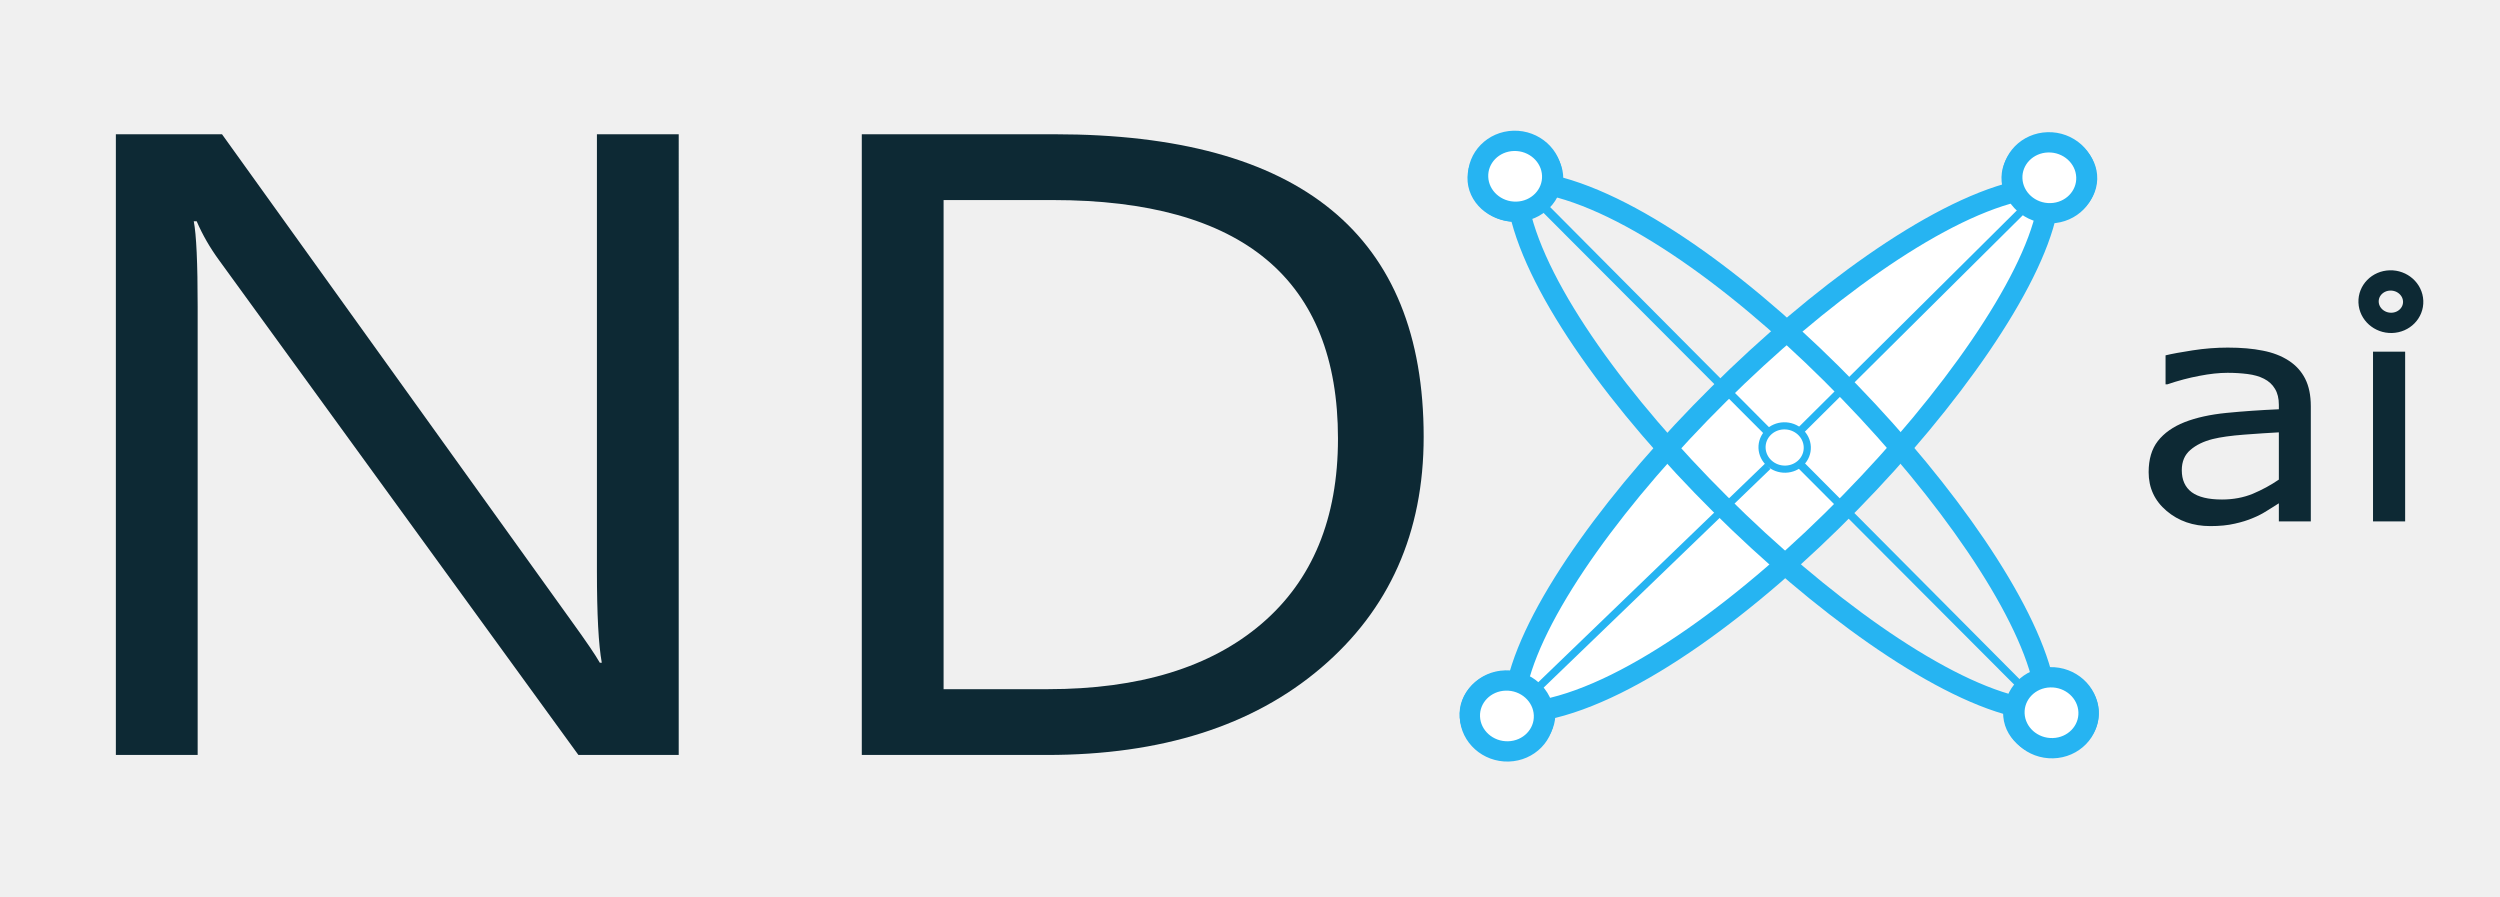
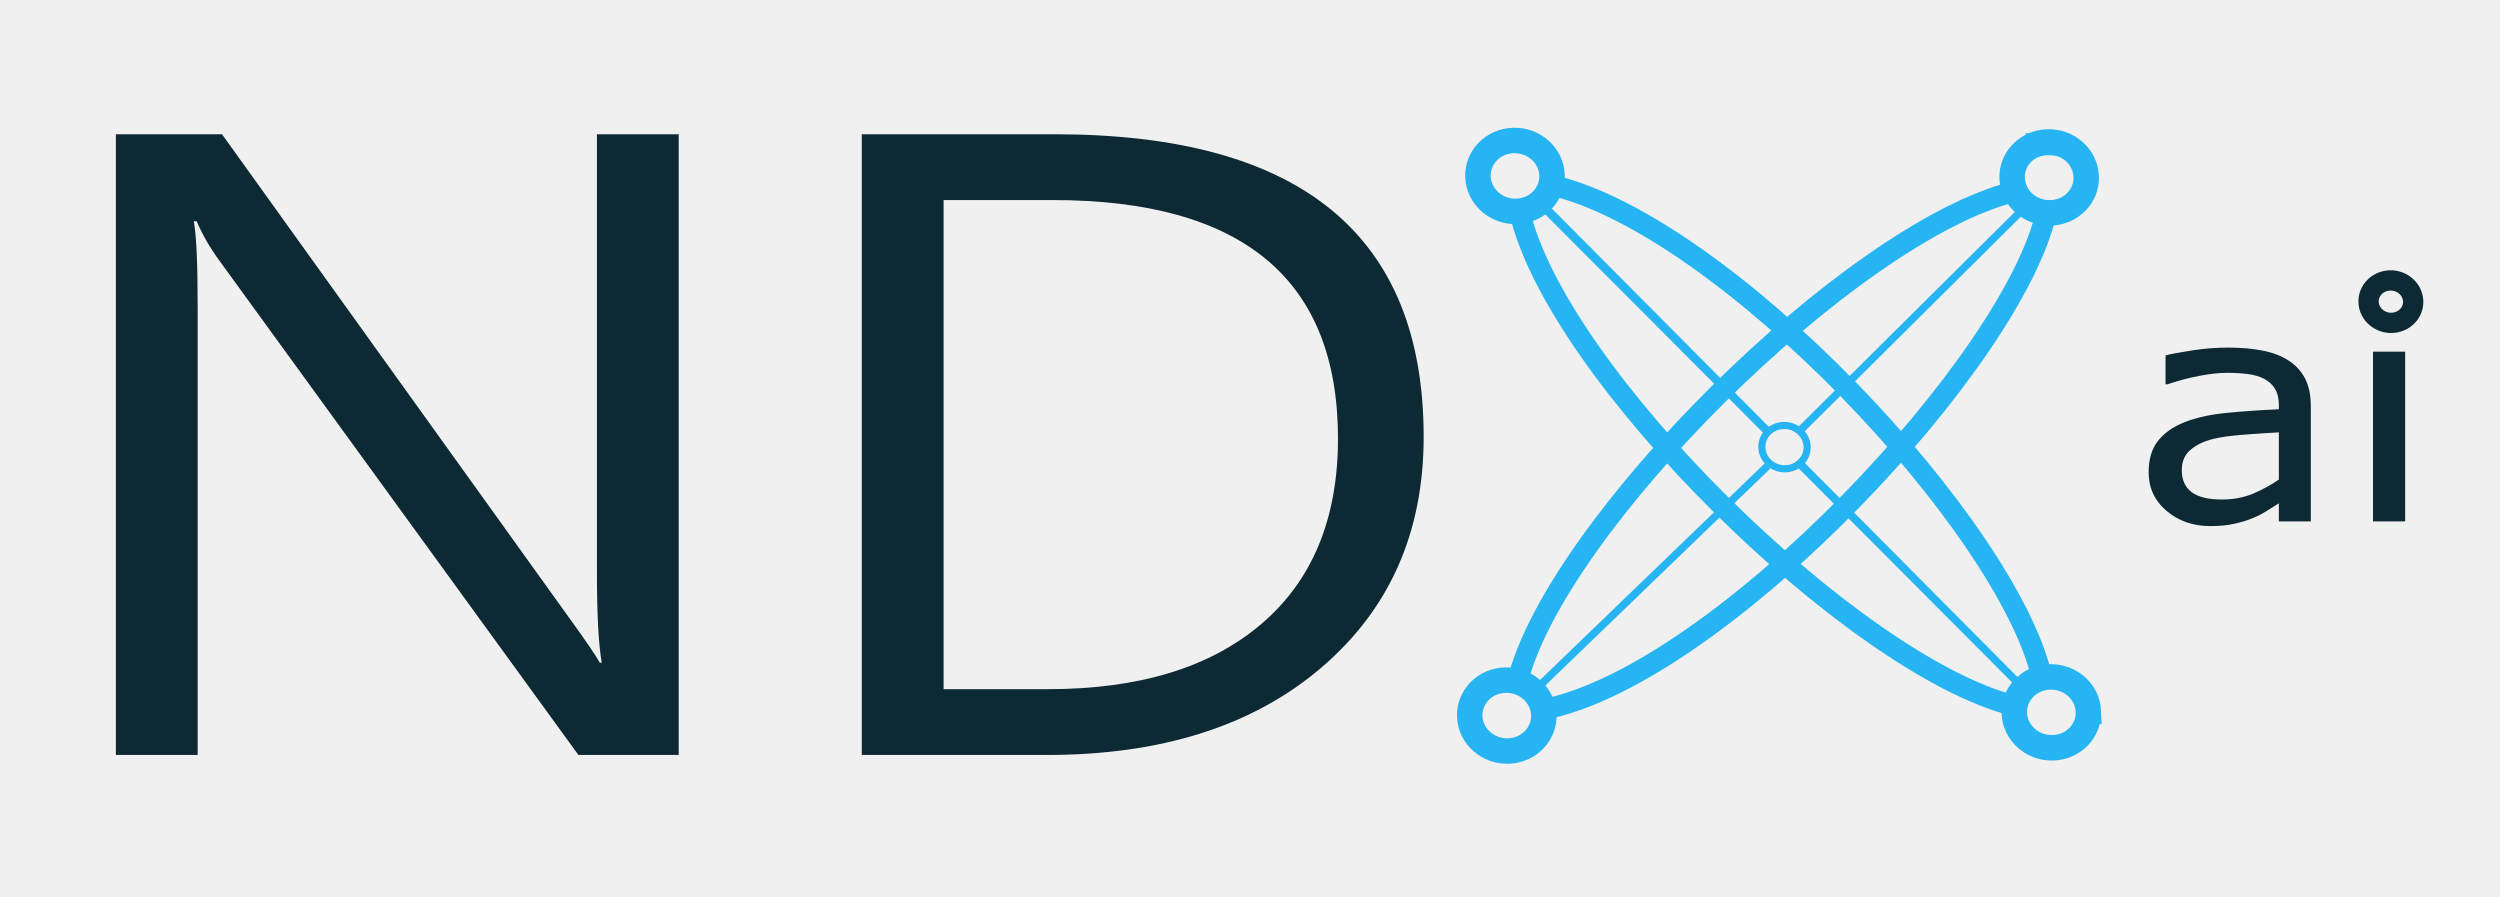
- <svg xmlns="http://www.w3.org/2000/svg" width="145mm" height="52mm" viewBox="0 0 145 52" version="1.1" id="svg8">
+ <svg xmlns="http://www.w3.org/2000/svg" width="145mm" height="52mm" viewBox="0 0 145 52" version="1.1" id="svg8" xml:space="preserve">
  <defs id="defs2" />
  <g id="layer1">
    <g id="g868" transform="matrix(0.2645833,0,0,0.2645833,59.33519,48.77804)">
-       <path id="path847" style="fill:#ffffff;fill-opacity:1;stroke:#26b4f2;stroke-width:4.552;stroke-miterlimit:4;stroke-dasharray:none;stroke-opacity:1" d="m 225.416,-152.546 a 8.222,7.248 1.1278296e-6 0 0 -1.076,0.012 8.222,7.248 1.1278296e-6 0 0 -7.549,7.797 8.222,7.248 1.1278296e-6 0 0 0.699,2.406 c -36.087,8.926 -100.772,73.609 -109.09,107.574 a 8.222,7.248 1.1278296e-6 0 0 -1.777,-0.256 8.222,7.248 1.1278296e-6 0 0 -1.074,0.012 8.222,7.248 1.1278296e-6 0 0 -7.549,7.797 8.222,7.248 1.1278296e-6 0 0 8.844,6.654 8.222,7.248 1.1278296e-6 0 0 7.549,-7.797 8.222,7.248 1.1278296e-6 0 0 -0.055,-0.436 c 38.806,-7.87 103.344,-77.028 110.078,-109.295 a 8.222,7.248 1.1278296e-6 0 0 1.219,-0.006 8.222,7.248 1.1278296e-6 0 0 7.549,-7.797 8.222,7.248 1.1278296e-6 0 0 -7.768,-6.666 z" />
-       <path id="path847-2" style="fill:none;fill-opacity:1;stroke:#26b4f2;stroke-width:4.552;stroke-miterlimit:4;stroke-dasharray:none;stroke-opacity:1" d="m 108.121,-152.532 c -0.278,-0.005 -0.559,-1.7e-4 -0.842,0.019 -4.527,0.315 -7.906,3.807 -7.549,7.797 0.358,3.99 4.317,6.97 8.844,6.654 0.094,-0.006 0.187,-0.014 0.279,-0.023 7.883,35.456 73.325,99.739 108.459,108.52 a 8.222,7.248 1.1278296e-6 0 0 -0.16,2.104 8.222,7.248 1.1278296e-6 0 0 8.844,6.654 8.222,7.248 1.1278296e-6 0 0 7.549,-7.795 8.222,7.248 1.1278296e-6 0 0 -8.844,-6.654 8.222,7.248 1.1278296e-6 0 0 -1.111,0.145 c -7.657,-33.078 -69.523,-99.586 -107.639,-108.582 0.176,-0.692 0.239,-1.418 0.172,-2.162 -0.335,-3.741 -3.836,-6.594 -8.002,-6.676 z" />
-       <path id="path899-3" style="fill:none;stroke:#26b4f2;stroke-width:1.669;stroke-linecap:butt;stroke-linejoin:miter;stroke-miterlimit:4;stroke-dasharray:none;stroke-opacity:1" d="m 111.991,-141.36 -0.113,0.15 1.672,1.785 45.453,45.557 3.873,3.881 a 5.58,4.919 1.0152707e-6 0 1 0.113,-0.084 z m 58.342,58.674 a 5.58,4.919 1.0152707e-6 0 1 -0.096,0.078 l 50.867,50.984 z" />
      <path d="M -75.476,-18.86 H -97.463 L -176.233,-127.315 q -2.989,-4.08 -4.91,-8.54 h -0.64 q 0.854,4.365 0.854,18.693 v 98.302 h -17.931 V -154.927 h 23.268 l 76.635,106.747 q 4.803,6.642 6.191,9.109 h 0.427 q -1.067,-5.883 -1.067,-20.021 v -95.835 h 17.931 z m 40.132,0 V -154.927 H 6.923 q 80.904,0 80.904,66.326 0,31.502 -22.521,50.669 -22.414,19.072 -60.091,19.072 z M -17.412,-140.504 V -33.282 H 5.429 q 30.099,0 46.856,-14.328 16.757,-14.328 16.757,-40.611 0,-52.282 -62.546,-52.282 z" id="text1223" style="font-size:217.523px;line-height:1.25;font-family:'Segoe UI';-inkscape-font-specification:'Segoe UI';fill:#0d2934;fill-opacity:1;stroke:none;stroke-width:0;stroke-opacity:1" aria-label="ND" />
      <path d="m 282.3,-70.065 h -7.005 v -3.963 c -0.624,0.377 -1.473,0.91 -2.547,1.599 -1.049,0.666 -2.073,1.199 -3.072,1.599 -1.174,0.511 -2.522,0.932 -4.046,1.266 -1.523,0.355 -3.309,0.533 -5.357,0.533 -3.771,0 -6.968,-1.11 -9.59,-3.33 -2.622,-2.22 -3.933,-5.051 -3.933,-8.492 0,-2.82 0.674,-5.095 2.023,-6.827 1.374,-1.754 3.322,-3.13 5.844,-4.13 2.547,-0.999 5.607,-1.676 9.178,-2.031 3.571,-0.355 7.405,-0.622 11.501,-0.799 v -0.966 c 0,-1.421 -0.287,-2.598 -0.862,-3.53 -0.549,-0.932 -1.349,-1.665 -2.398,-2.198 -0.999,-0.511 -2.198,-0.855 -3.596,-1.032 -1.399,-0.178 -2.86,-0.266 -4.383,-0.266 -1.848,0 -3.908,0.222 -6.181,0.666 -2.273,0.422 -4.62,1.043 -7.043,1.865 h -0.375 v -6.361 c 1.374,-0.333 3.359,-0.699 5.956,-1.099 2.597,-0.4 5.157,-0.599 7.68,-0.599 2.947,0 5.507,0.222 7.68,0.666 2.198,0.422 4.096,1.155 5.694,2.198 1.573,1.021 2.772,2.342 3.596,3.963 0.824,1.621 1.236,3.63 1.236,6.028 z m -7.005,-9.158 v -10.357 c -2.148,0.111 -4.683,0.278 -7.605,0.5 -2.897,0.222 -5.195,0.544 -6.893,0.966 -2.023,0.511 -3.659,1.31 -4.907,2.398 -1.249,1.066 -1.873,2.542 -1.873,4.429 0,2.131 0.724,3.741 2.173,4.829 1.448,1.066 3.659,1.599 6.631,1.599 2.472,0 4.733,-0.422 6.78,-1.266 2.048,-0.866 3.946,-1.898 5.694,-3.097 z m 20.148,-34.109 0.044,-0.16 v 0.126 l 0.046,0.08 z m 7.536,43.267 h -7.043 v -37.199 h 7.043 z" id="text1227" style="font-size:76.346px;line-height:1.25;fill:#0d2934;fill-opacity:1;stroke:none;stroke-width:0.827;stroke-opacity:1" aria-label="ai" />
-       <path id="circle835-5-9" style="display:inline;fill:#ffffff;stroke:#26b4f2;stroke-width:4.447" d="m 233.098,-145.603 a 8.13,7.77 7.257 0 1 -7.799,7.99 8.13,7.77 7.257 0 1 -8.437,-7.556 8.13,7.77 7.257 0 1 7.799,-7.99 8.13,7.77 7.257 0 1 8.437,7.556 z" />
-       <path id="circle835-5-9-8" style="display:inline;fill:#ffffff;stroke:#26b4f2;stroke-width:4.447" d="m 115.997,-145.926 a 8.13,7.77 7.257 0 1 -7.799,7.99 8.13,7.77 7.257 0 1 -8.437,-7.556 8.13,7.77 7.257 0 1 7.799,-7.99 8.13,7.77 7.257 0 1 8.437,7.556 z" />
-       <path id="circle835-5-9-8-2" style="display:inline;fill:#ffffff;stroke:#26b4f2;stroke-width:4.447" d="m 233.575,-28.335 a 8.13,7.77 7.257 0 1 -7.799,7.99 8.13,7.77 7.257 0 1 -8.437,-7.556 8.13,7.77 7.257 0 1 7.799,-7.99 8.13,7.77 7.257 0 1 8.437,7.556 z" />
-       <path id="circle835-5-9-8-2-1" style="display:inline;fill:#ffffff;stroke:#26b4f2;stroke-width:1.562;stroke-dasharray:none" d="m 171.919,-86.392 a 4.964,4.745 7.257 0 1 -4.762,4.879 4.964,4.745 7.257 0 1 -5.152,-4.614 4.964,4.745 7.257 0 1 4.762,-4.879 4.964,4.745 7.257 0 1 5.152,4.614 z" />
-       <path id="circle835-5-9-8-2-5" style="display:inline;fill:#ffffff;stroke:#26b4f2;stroke-width:4.447" d="m 114.195,-27.629 c 0.176,4.293 -3.316,7.87 -7.799,7.99 -4.484,0.12 -8.261,-3.263 -8.437,-7.556 -0.176,-4.293 3.316,-7.87 7.799,-7.99 4.484,-0.12 8.261,3.263 8.437,7.556 z" />
-       <path style="fill:none;fill-opacity:1;stroke:#26b4f2;stroke-width:1.671;stroke-dasharray:none;stroke-opacity:1" d="m 111.456,-32.208 51.814,-49.955" id="path5" />
-       <path d="m 170.27,-89.797 51.071,-50.714" style="fill:none;fill-opacity:1;stroke:#26b4f2;stroke-width:1.671;stroke-dasharray:none;stroke-opacity:1" id="path1" />
      <circle style="fill:#000000;fill-opacity:1;fill-rule:evenodd;stroke:#868769;stroke-width:0;stroke-opacity:1" id="path875" d="m 301.806,-113.859 a 1.161,3.17 0 0 1 -0.018,0.548" />
      <path id="circle835-5-9-8-2-9" style="display:inline;fill:none;fill-opacity:1;stroke:#0d2934;stroke-width:4.447;stroke-opacity:1" d="m 304.738,-118.361 a 4.893,4.648 6.365 0 1 -4.695,4.779 4.893,4.648 6.365 0 1 -5.079,-4.52 4.893,4.648 6.365 0 1 4.695,-4.779 4.893,4.648 6.365 0 1 5.079,4.52 z" />
+       <g id="g868-1" transform="translate(293.5361,-0.7965692)">
+         <path id="path847" style="fill:none;fill-opacity:1;stroke:#26b4f2;stroke-width:4.552;stroke-miterlimit:4;stroke-dasharray:none;stroke-opacity:1" d="m -68.155,-151.832 c -0.359,-0.017 -0.718,-0.013 -1.076,0.012 -4.527,0.315 -7.907,3.806 -7.549,7.797 0.074,0.832 0.311,1.646 0.699,2.406 -36.087,8.926 -100.772,73.609 -109.09,107.574 -0.58,-0.142 -1.176,-0.228 -1.777,-0.256 -0.358,-0.017 -0.717,-0.013 -1.074,0.012 -4.527,0.315 -8.223,4.658 -7.865,8.649 0.358,3.99 4.317,6.97 8.844,6.654 4.527,-0.315 8.223,-4.658 7.864,-8.649 -0.013,-0.146 -0.032,-0.291 -0.055,-0.436 38.806,-7.87 103.344,-77.028 110.078,-109.295 0.406,0.025 0.813,0.023 1.219,-0.006 4.527,-0.315 7.907,-3.806 7.549,-7.797 -0.325,-3.625 -3.648,-6.476 -7.768,-6.666 z" />
+         <path id="path847-2" style="fill:none;fill-opacity:1;stroke:#26b4f2;stroke-width:4.552;stroke-miterlimit:4;stroke-dasharray:none;stroke-opacity:1" d="m -193.841,-144.002 c 0.358,3.99 4.317,6.97 8.844,6.654 0.094,-0.006 0.187,-0.014 0.279,-0.023 7.883,35.456 73.325,99.739 108.459,108.52 -0.169,0.691 -0.223,1.399 -0.16,2.104 0.358,3.99 4.317,6.97 8.844,6.654 4.526,-0.315 7.906,-3.805 7.549,-7.795 -0.066,-3.329 -3.651,-7.595 -9.045,-7.279 -0.374,0.026 -0.745,0.007 -1.111,0.078 -7.657,-33.078 -69.322,-98.894 -107.438,-107.89 0.176,-0.692 0.239,-1.418 0.172,-2.162 -0.219,-4.23 -5.108,-8.258 -9.453,-7.591 -4.509,0.058 -7.15,5.123 -6.94,8.732 z" />
+         <path id="path899-3" style="fill:none;stroke:#26b4f2;stroke-width:1.669;stroke-linecap:butt;stroke-linejoin:miter;stroke-miterlimit:4;stroke-dasharray:none;stroke-opacity:1" d="m -181.581,-140.646 0.646,0.775 0.913,1.16 45.453,45.557 3.873,3.881 c 0.037,-0.028 0.075,-0.056 0.113,-0.084 z m 58.342,58.674 c -0.032,0.026 -0.064,0.052 -0.096,0.078 l 50.398,50.538 z" />
+         <path id="circle835-5-9" style="display:inline;fill:none;fill-opacity:1;stroke:#26b4f2;stroke-width:5.582;stroke-miterlimit:4;stroke-dasharray:none" d="m -60.473,-144.888 a 8.13,7.77 7.257 0 1 -7.799,7.99 8.13,7.77 7.257 0 1 -8.437,-7.556 8.13,7.77 7.257 0 1 7.799,-7.99 8.13,7.77 7.257 0 1 8.437,7.556 z" />
+         <path id="circle835-5-9-8" style="display:inline;fill:none;stroke:#26b4f2;stroke-width:5.582;stroke-miterlimit:4;stroke-dasharray:none" d="m -177.574,-145.212 a 8.13,7.77 7.257 0 1 -7.799,7.99 8.13,7.77 7.257 0 1 -8.437,-7.556 8.13,7.77 7.257 0 1 7.799,-7.99 8.13,7.77 7.257 0 1 8.437,7.556 z" />
+         <path id="circle835-5-9-8-2" style="display:inline;fill:none;stroke:#26b4f2;stroke-width:5.582;stroke-miterlimit:4;stroke-dasharray:none" d="m -59.996,-27.621 c 0.176,4.293 -3.316,7.87 -7.799,7.99 -4.484,0.12 -8.261,-3.263 -8.437,-7.556 -0.085,-2.063 0.678,-3.96 1.99,-5.388 0.005,-0.005 0.01,-0.011 0.015,-0.016 1.418,-1.535 3.474,-2.524 5.795,-2.586 4.484,-0.12 8.261,3.263 8.437,7.556 z" />
+         <path id="circle835-5-9-8-2-1" style="display:inline;fill:none;stroke:#26b4f2;stroke-width:1.562;stroke-dasharray:none" d="m -121.653,-85.678 a 4.964,4.745 7.257 0 1 -4.762,4.879 4.964,4.745 7.257 0 1 -5.152,-4.614 4.964,4.745 7.257 0 1 4.762,-4.879 4.964,4.745 7.257 0 1 5.152,4.614 z" />
+         <path id="circle835-5-9-8-2-5" style="display:inline;fill:none;stroke:#26b4f2;stroke-width:5.582;stroke-miterlimit:4;stroke-dasharray:none" d="m -179.376,-26.915 c 0.176,4.293 -3.316,7.87 -7.799,7.99 -4.484,0.12 -8.261,-3.263 -8.437,-7.556 -0.176,-4.293 3.316,-7.87 7.799,-7.99 4.484,-0.12 8.261,3.263 8.437,7.556 z" />
+         <path style="fill:none;fill-opacity:1;stroke:#26b4f2;stroke-width:1.671;stroke-dasharray:none;stroke-opacity:1" d="m -182.116,-31.494 51.814,-49.955" id="path5" />
+         <path d="m -123.302,-89.082 51.071,-50.714" style="fill:none;fill-opacity:1;stroke:#26b4f2;stroke-width:1.671;stroke-dasharray:none;stroke-opacity:1" id="path1" />
+       </g>
    </g>
  </g>
</svg>
